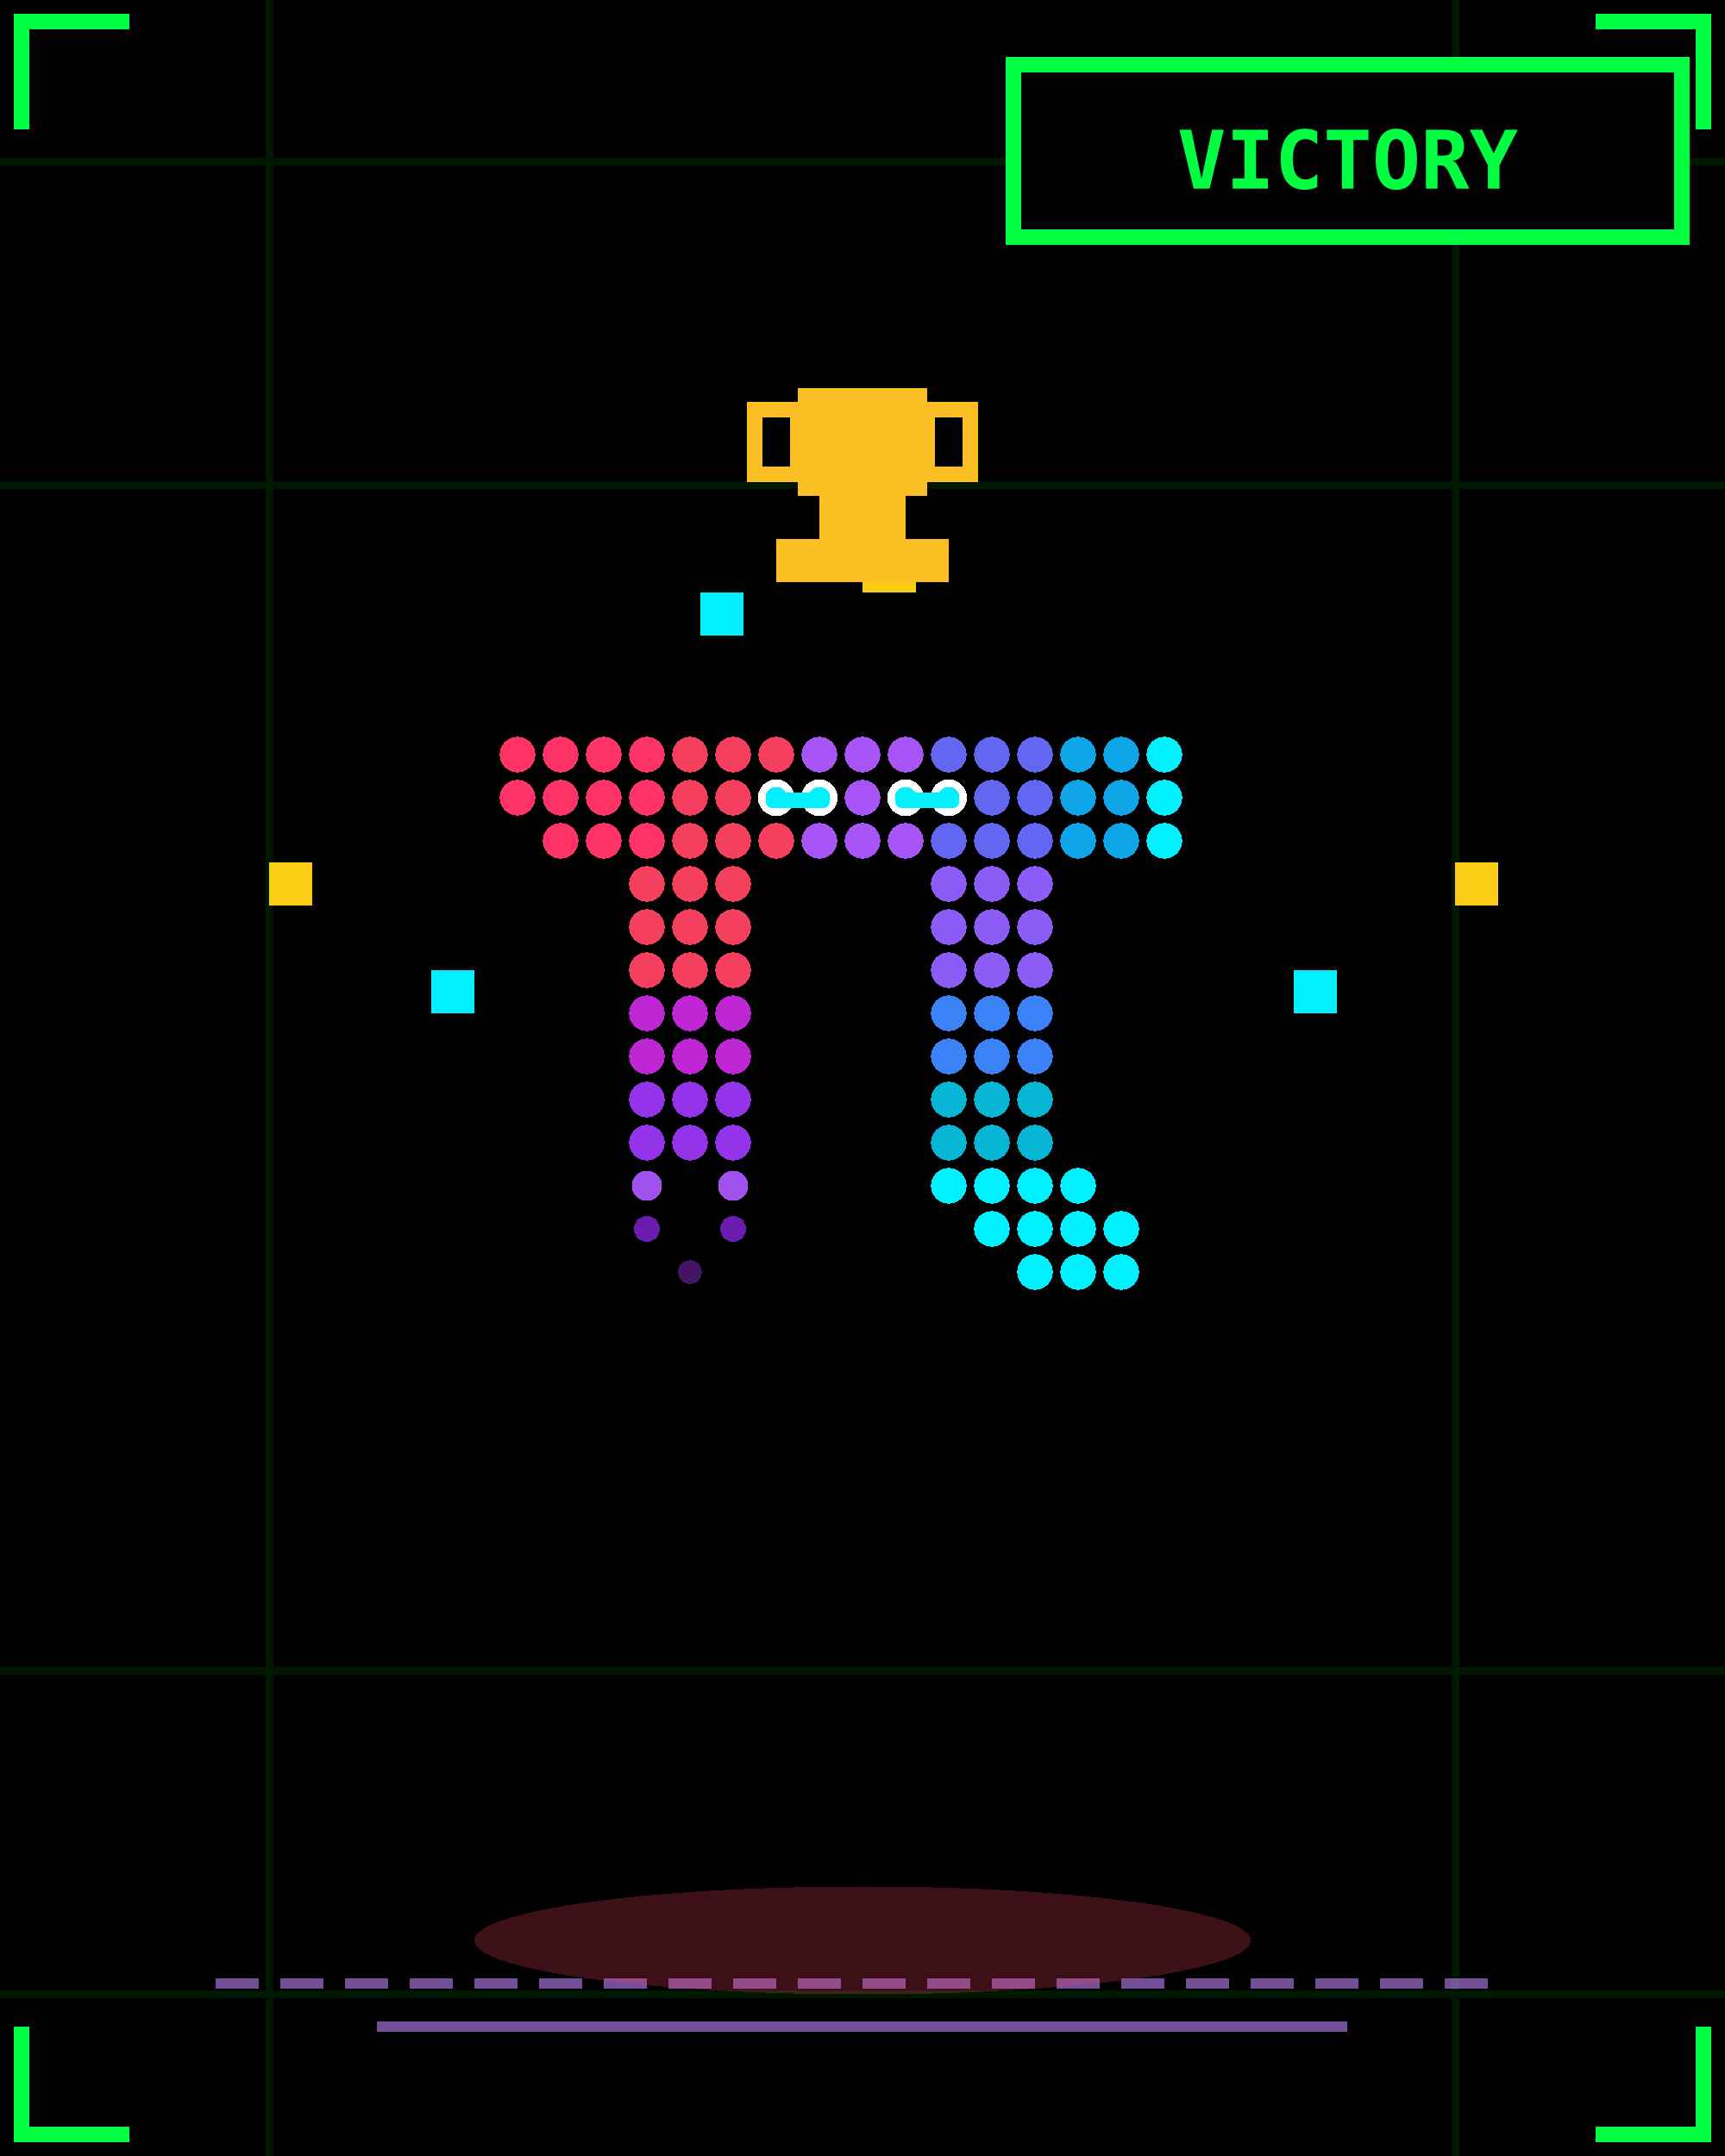
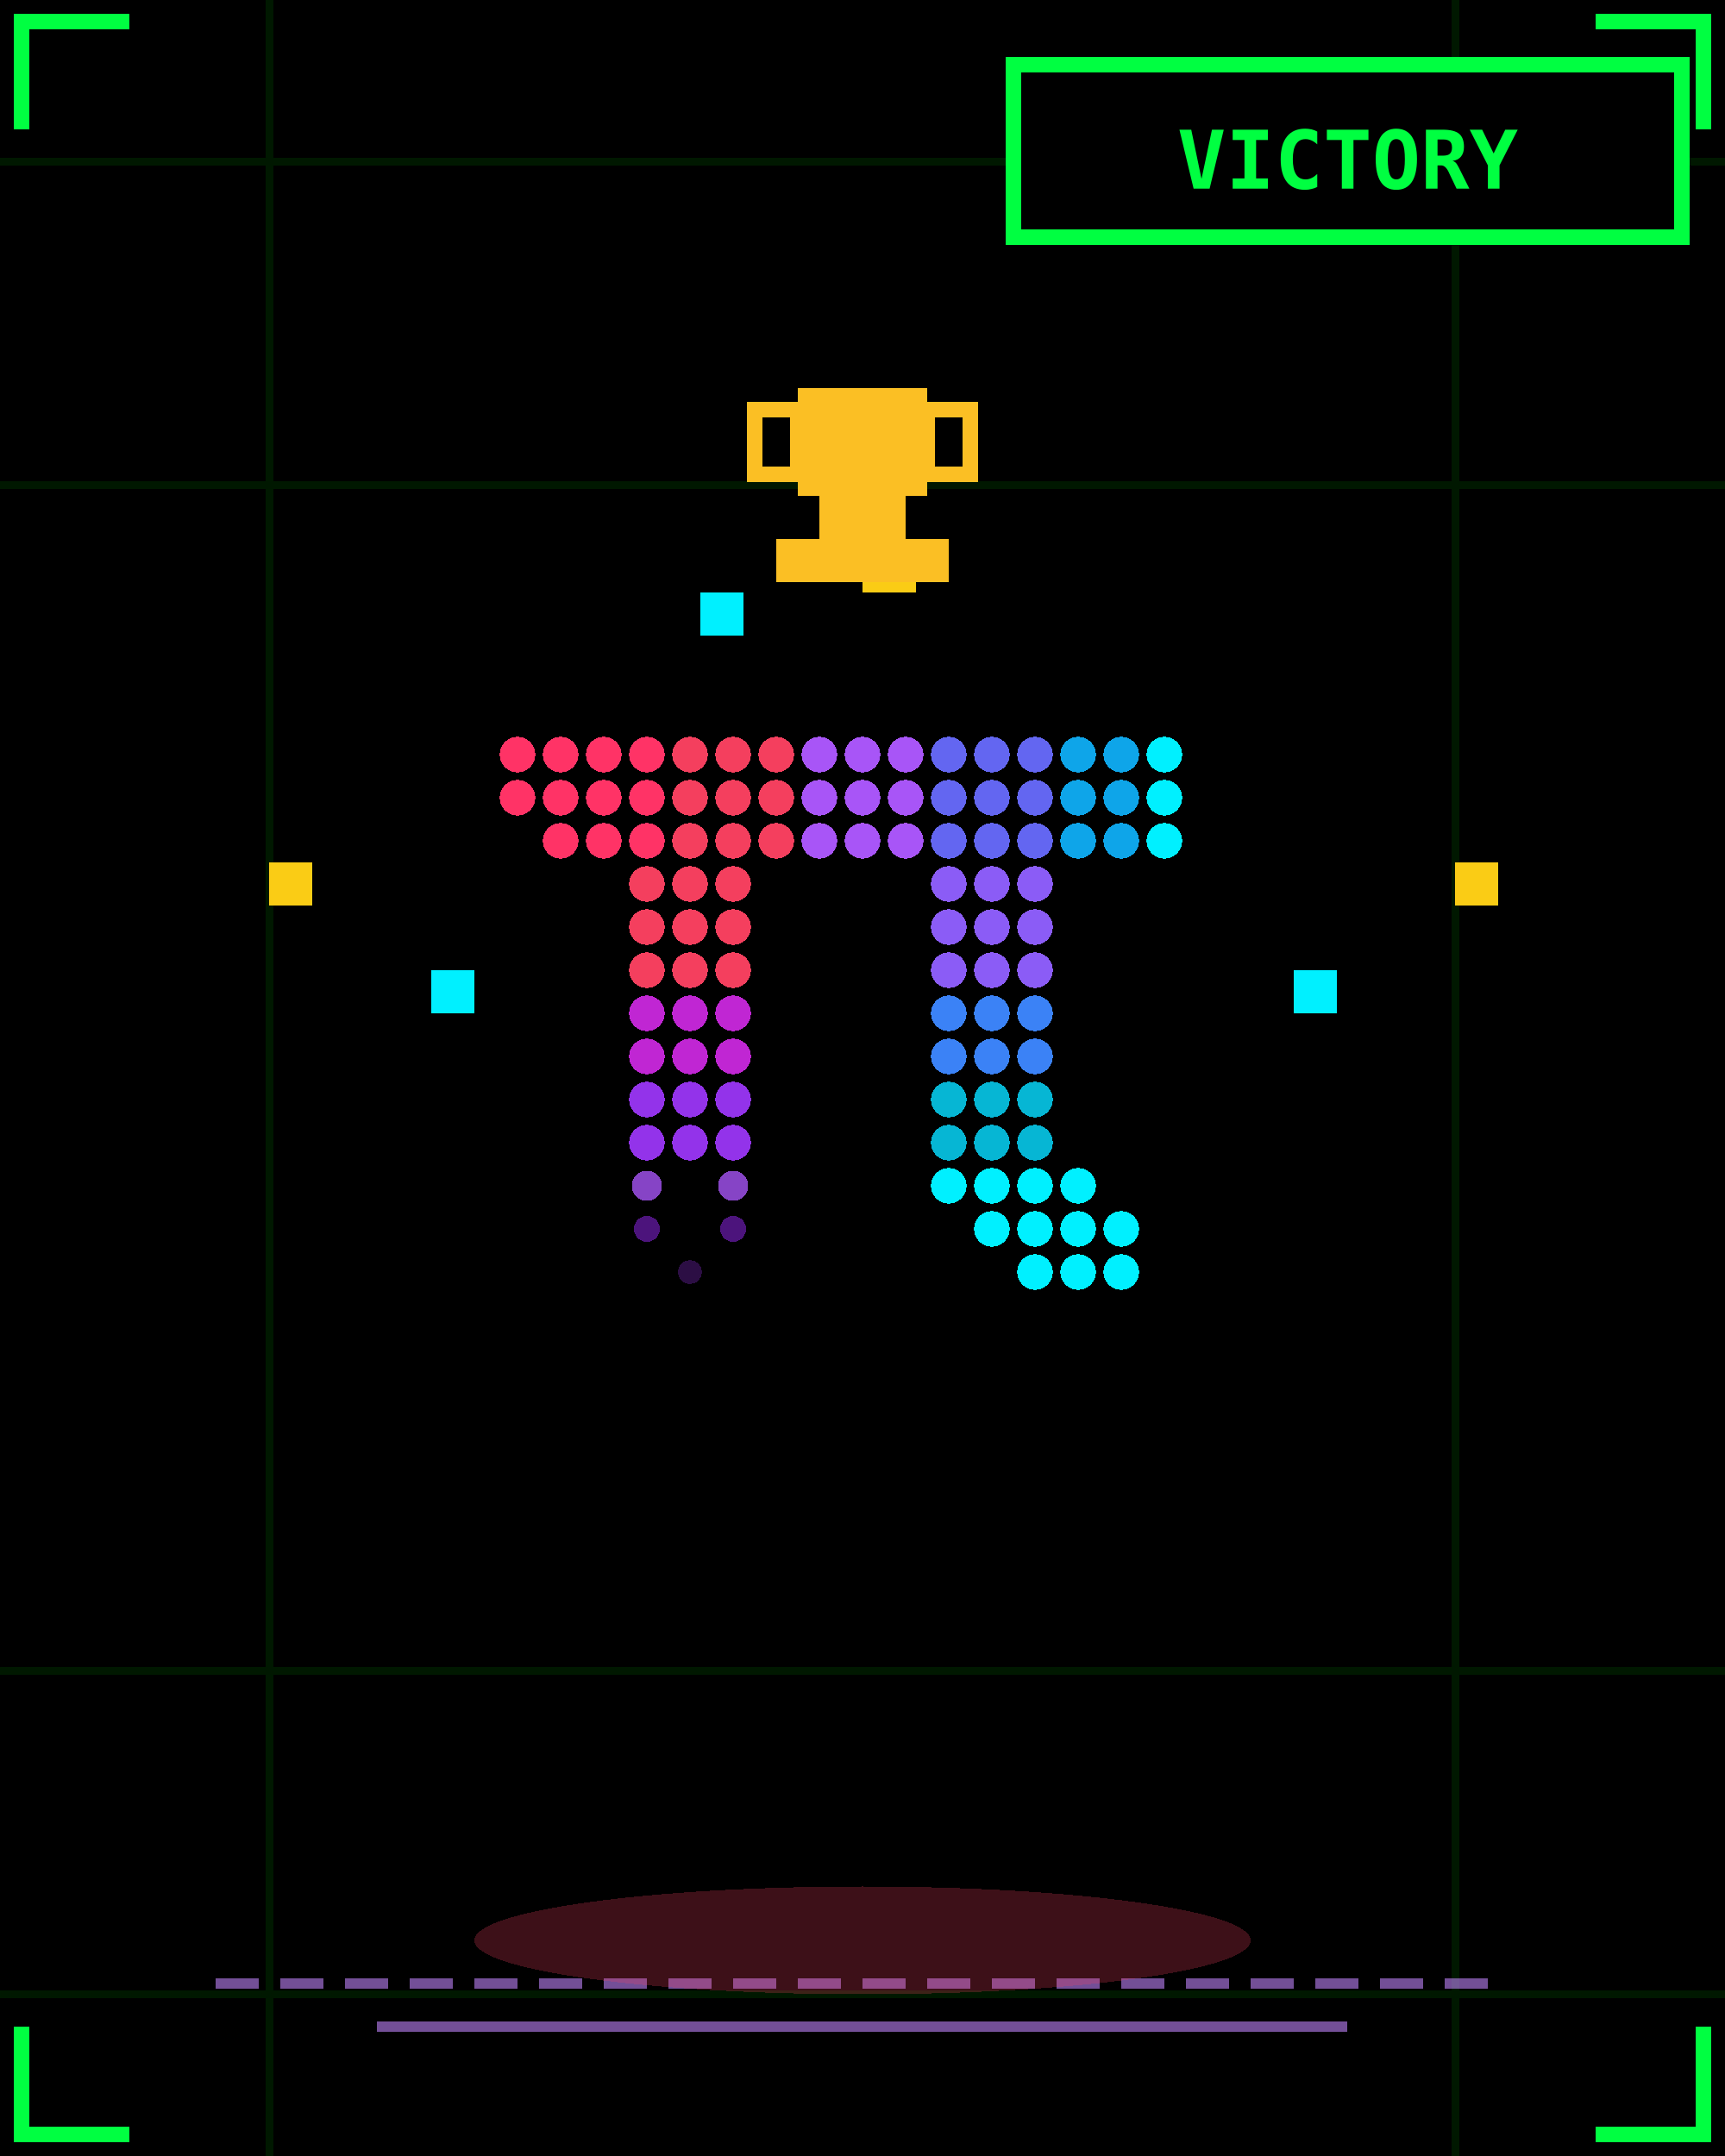
<svg xmlns="http://www.w3.org/2000/svg" viewBox="0 0 160 200" width="100%" height="100%" preserveAspectRatio="none" shape-rendering="crispEdges">
  <defs>
    <linearGradient id="piCrossbarGrad" x1="0%" y1="0%" x2="100%" y2="0%">
      <stop offset="0%" stop-color="#ff3366" />
      <stop offset="25%" stop-color="#f43f5e" />
      <stop offset="55%" stop-color="#9333ea" />
      <stop offset="85%" stop-color="#3b82f6" />
      <stop offset="100%" stop-color="#00f0ff" />
    </linearGradient>
    <linearGradient id="piLeftLegGrad" x1="0%" y1="0%" x2="0%" y2="100%">
      <stop offset="0%" stop-color="#f43f5e" />
      <stop offset="45%" stop-color="#c026d3" />
      <stop offset="85%" stop-color="#7e22ce" />
      <stop offset="100%" stop-color="#4c1d95" />
    </linearGradient>
    <linearGradient id="piRightLegGrad" x1="0%" y1="0%" x2="50%" y2="100%">
      <stop offset="0%" stop-color="#9333ea" />
      <stop offset="35%" stop-color="#4f46e5" />
      <stop offset="70%" stop-color="#0284c7" />
      <stop offset="100%" stop-color="#00f0ff" />
    </linearGradient>
    <pattern id="piHalftone" x="0" y="0" width="3" height="3" patternUnits="userSpaceOnUse">
      <rect width="3" height="3" fill="#2e1065" />
      <rect x="0" y="0" width="1.2" height="1.2" fill="#c084fc" />
      <rect x="1.5" y="1.5" width="1.2" height="1.2" fill="#e879f9" />
    </pattern>
  </defs>
  <style>
    @keyframes victoryBounce { 0%, 100% { transform: translateY(0px); } 50% { transform: translateY(-8px); } }
    @keyframes sparkleFloat1 { 0% { opacity: 0; transform: translateY(10px) scale(0.6); } 50% { opacity: 1; transform: translateY(-40px) scale(1.1); } 100% { opacity: 0; transform: translateY(-70px) scale(0.6); } }
    @keyframes sparkleFloat2 { 0% { opacity: 0; transform: translateY(10px) scale(0.6); } 50% { opacity: 1; transform: translateY(-40px) scale(1.1); } 100% { opacity: 0; transform: translateY(-70px) scale(0.6); } }

    .mascot-victory { animation: victoryBounce 0.8s steps(4) infinite; transform-origin: 80px 100px; }
    .sparkle-1 { animation: sparkleFloat1 1.6s steps(6) infinite; }
    .sparkle-2 { animation: sparkleFloat2 1.6s steps(6) infinite 0.8s; }
  </style>
  <rect width="160" height="200" fill="#000000" />
  <g stroke="#003b00" stroke-width="0.75" opacity="0.4">
    <line x1="0" y1="15" x2="160" y2="15" />
    <line x1="0" y1="45" x2="160" y2="45" />
    <line x1="0" y1="155" x2="160" y2="155" />
    <line x1="0" y1="185" x2="160" y2="185" />
    <line x1="25" y1="0" x2="25" y2="200" />
    <line x1="135" y1="0" x2="135" y2="200" />
  </g>
  <g stroke="#00ff41" stroke-width="1.5" fill="none">
    <path d="M2,12 L2,2 L12,2" />
    <path d="M158,12 L158,2 L148,2" />
    <path d="M2,188 L2,198 L12,198" />
    <path d="M158,188 L158,198 L148,198" />
  </g>
  <g transform="translate(94, 6)">
    <rect width="62" height="16" fill="#000000" stroke="#00ff41" stroke-width="1.5" />
    <text x="31" y="11.5" font-family="'Fira Code', monospace" font-size="7.5" font-weight="900" fill="#00ff41" text-anchor="middle">VICTORY</text>
  </g>
  <g class="sparkle-1" fill="#facc15" transform="translate(0, 80)">
    <rect x="25" y="0" width="4" height="4" />
    <rect x="135" y="0" width="4" height="4" />
    <rect x="80" y="-30" width="5" height="5" />
  </g>
  <g class="sparkle-2" fill="#00f0ff" transform="translate(0, 90)">
    <rect x="40" y="0" width="4" height="4" />
    <rect x="120" y="0" width="4" height="4" />
    <rect x="65" y="-35" width="4" height="4" />
  </g>
  <g transform="translate(70, 36)" fill="#fbbf24">
    <rect x="4" y="0" width="12" height="10" />
    <rect x="6" y="10" width="8" height="4" />
    <rect x="2" y="14" width="16" height="4" />
    <rect x="0" y="2" width="4" height="6" fill="none" stroke="#fbbf24" stroke-width="1.5" />
    <rect x="16" y="2" width="4" height="6" fill="none" stroke="#fbbf24" stroke-width="1.5" />
  </g>
  <g opacity="0.6" stroke="#c084fc" stroke-width="1">
    <line x1="20" y1="184" x2="140" y2="184" stroke-dasharray="4,2" />
    <line x1="35" y1="188" x2="125" y2="188" />
  </g>
  <ellipse cx="80" cy="180" rx="36" ry="5" fill="#f43f5e" opacity="0.25" />
  <g class="mascot-victory">
-     <g class="eye-open">
-       <circle cx="48" cy="70" r="1.65" fill="#ff3366" />
-       <circle cx="48" cy="74" r="1.65" fill="#ff3366" />
-       <circle cx="52" cy="70" r="1.65" fill="#ff3366" />
-       <circle cx="52" cy="74" r="1.65" fill="#ff3366" />
-       <circle cx="52" cy="78" r="1.65" fill="#ff3366" />
-       <circle cx="56" cy="70" r="1.65" fill="#ff3366" />
-       <circle cx="56" cy="74" r="1.65" fill="#ff3366" />
-       <circle cx="56" cy="78" r="1.65" fill="#ff3366" />
-       <circle cx="60" cy="70" r="1.65" fill="#ff3366" />
-       <circle cx="60" cy="74" r="1.65" fill="#ff3366" />
-       <circle cx="60" cy="78" r="1.65" fill="#ff3366" />
-       <circle cx="64" cy="70" r="1.65" fill="#f43f5e" />
-       <circle cx="64" cy="74" r="1.65" fill="#f43f5e" />
-       <circle cx="64" cy="78" r="1.65" fill="#f43f5e" />
-       <circle cx="68" cy="70" r="1.65" fill="#f43f5e" />
-       <circle cx="68" cy="74" r="1.65" fill="#f43f5e" />
-       <circle cx="68" cy="78" r="1.65" fill="#f43f5e" />
-       <circle cx="72" cy="70" r="1.65" fill="#f43f5e" />
-       <circle cx="72" cy="78" r="1.65" fill="#f43f5e" />
-       <circle cx="76" cy="70" r="1.65" fill="#a855f7" />
-       <circle cx="76" cy="78" r="1.65" fill="#a855f7" />
-       <circle cx="80" cy="70" r="1.65" fill="#a855f7" />
-       <circle cx="80" cy="74" r="1.65" fill="#a855f7" />
-       <circle cx="80" cy="78" r="1.65" fill="#a855f7" />
-       <circle cx="84" cy="70" r="1.65" fill="#a855f7" />
-       <circle cx="84" cy="78" r="1.65" fill="#a855f7" />
-       <circle cx="88" cy="70" r="1.65" fill="#6366f1" />
-       <circle cx="88" cy="78" r="1.65" fill="#6366f1" />
-       <circle cx="92" cy="70" r="1.65" fill="#6366f1" />
-       <circle cx="92" cy="74" r="1.65" fill="#6366f1" />
-       <circle cx="92" cy="78" r="1.65" fill="#6366f1" />
-       <circle cx="96" cy="70" r="1.65" fill="#6366f1" />
-       <circle cx="96" cy="74" r="1.65" fill="#6366f1" />
-       <circle cx="96" cy="78" r="1.65" fill="#6366f1" />
-       <circle cx="100" cy="70" r="1.65" fill="#0ea5e9" />
-       <circle cx="100" cy="74" r="1.65" fill="#0ea5e9" />
-       <circle cx="100" cy="78" r="1.65" fill="#0ea5e9" />
-       <circle cx="104" cy="70" r="1.65" fill="#0ea5e9" />
-       <circle cx="104" cy="74" r="1.65" fill="#0ea5e9" />
-       <circle cx="104" cy="78" r="1.65" fill="#0ea5e9" />
-       <circle cx="108" cy="70" r="1.65" fill="#00f0ff" />
-       <circle cx="108" cy="74" r="1.65" fill="#00f0ff" />
-       <circle cx="108" cy="78" r="1.65" fill="#00f0ff" />
-       <circle cx="60" cy="82" r="1.65" fill="#f43f5e" />
-       <circle cx="64" cy="82" r="1.65" fill="#f43f5e" />
-       <circle cx="68" cy="82" r="1.65" fill="#f43f5e" />
-       <circle cx="60" cy="86" r="1.65" fill="#f43f5e" />
-       <circle cx="64" cy="86" r="1.65" fill="#f43f5e" />
-       <circle cx="68" cy="86" r="1.65" fill="#f43f5e" />
-       <circle cx="60" cy="90" r="1.65" fill="#f43f5e" />
-       <circle cx="64" cy="90" r="1.65" fill="#f43f5e" />
-       <circle cx="68" cy="90" r="1.65" fill="#f43f5e" />
-       <circle cx="60" cy="94" r="1.65" fill="#c026d3" />
-       <circle cx="64" cy="94" r="1.65" fill="#c026d3" />
-       <circle cx="68" cy="94" r="1.65" fill="#c026d3" />
-       <circle cx="60" cy="98" r="1.65" fill="#c026d3" />
-       <circle cx="64" cy="98" r="1.65" fill="#c026d3" />
-       <circle cx="68" cy="98" r="1.65" fill="#c026d3" />
-       <circle cx="60" cy="102" r="1.65" fill="#9333ea" />
-       <circle cx="64" cy="102" r="1.65" fill="#9333ea" />
-       <circle cx="68" cy="102" r="1.65" fill="#9333ea" />
-       <circle cx="60" cy="106" r="1.65" fill="#9333ea" />
-       <circle cx="64" cy="106" r="1.65" fill="#9333ea" />
-       <circle cx="68" cy="106" r="1.65" fill="#9333ea" />
-       <circle cx="60" cy="110" r="1.4" fill="#a855f7" opacity="0.8" />
-       <circle cx="68" cy="110" r="1.4" fill="#a855f7" opacity="0.8" />
-       <circle cx="60" cy="114" r="1.2" fill="#7e22ce" opacity="0.6" />
-       <circle cx="68" cy="114" r="1.2" fill="#7e22ce" opacity="0.6" />
-       <circle cx="64" cy="118" r="1.1" fill="#581c87" opacity="0.5" />
-       <circle cx="88" cy="82" r="1.65" fill="#8b5cf6" />
-       <circle cx="92" cy="82" r="1.65" fill="#8b5cf6" />
-       <circle cx="96" cy="82" r="1.65" fill="#8b5cf6" />
-       <circle cx="88" cy="86" r="1.65" fill="#8b5cf6" />
-       <circle cx="92" cy="86" r="1.65" fill="#8b5cf6" />
-       <circle cx="96" cy="86" r="1.65" fill="#8b5cf6" />
-       <circle cx="88" cy="90" r="1.65" fill="#8b5cf6" />
-       <circle cx="92" cy="90" r="1.65" fill="#8b5cf6" />
-       <circle cx="96" cy="90" r="1.65" fill="#8b5cf6" />
-       <circle cx="88" cy="94" r="1.65" fill="#3b82f6" />
-       <circle cx="92" cy="94" r="1.65" fill="#3b82f6" />
-       <circle cx="96" cy="94" r="1.65" fill="#3b82f6" />
-       <circle cx="88" cy="98" r="1.65" fill="#3b82f6" />
-       <circle cx="92" cy="98" r="1.65" fill="#3b82f6" />
-       <circle cx="96" cy="98" r="1.65" fill="#3b82f6" />
-       <circle cx="88" cy="102" r="1.65" fill="#06b6d4" />
-       <circle cx="92" cy="102" r="1.65" fill="#06b6d4" />
-       <circle cx="96" cy="102" r="1.65" fill="#06b6d4" />
-       <circle cx="88" cy="106" r="1.65" fill="#06b6d4" />
-       <circle cx="92" cy="106" r="1.65" fill="#06b6d4" />
-       <circle cx="96" cy="106" r="1.65" fill="#06b6d4" />
-       <circle cx="88" cy="110" r="1.65" fill="#00f0ff" />
-       <circle cx="92" cy="110" r="1.65" fill="#00f0ff" />
-       <circle cx="96" cy="110" r="1.65" fill="#00f0ff" />
-       <circle cx="100" cy="110" r="1.65" fill="#00f0ff" />
-       <circle cx="92" cy="114" r="1.65" fill="#00f0ff" />
-       <circle cx="96" cy="114" r="1.65" fill="#00f0ff" />
-       <circle cx="100" cy="114" r="1.65" fill="#00f0ff" />
-       <circle cx="104" cy="114" r="1.65" fill="#00f0ff" />
-       <circle cx="96" cy="118" r="1.65" fill="#00f0ff" />
-       <circle cx="100" cy="118" r="1.65" fill="#00f0ff" />
-       <circle cx="104" cy="118" r="1.65" fill="#00f0ff" />
-       <circle cx="72" cy="74" r="1.7" fill="#ffffff" />
-       <circle cx="72" cy="74" r="1" fill="#00f0ff" />
-       <circle cx="76" cy="74" r="1.7" fill="#ffffff" />
-       <circle cx="76" cy="74" r="1" fill="#00f0ff" />
-       <circle cx="84" cy="74" r="1.7" fill="#ffffff" />
-       <circle cx="84" cy="74" r="1" fill="#00f0ff" />
-       <circle cx="88" cy="74" r="1.7" fill="#ffffff" />
-       <circle cx="88" cy="74" r="1" fill="#00f0ff" />
-     </g>
-     <g class="eye-closed">
-       <circle cx="48" cy="70" r="1.65" fill="#ff3366" />
-       <circle cx="48" cy="74" r="1.65" fill="#ff3366" />
-       <circle cx="52" cy="70" r="1.65" fill="#ff3366" />
-       <circle cx="52" cy="74" r="1.65" fill="#ff3366" />
-       <circle cx="52" cy="78" r="1.65" fill="#ff3366" />
-       <circle cx="56" cy="70" r="1.65" fill="#ff3366" />
-       <circle cx="56" cy="74" r="1.65" fill="#ff3366" />
-       <circle cx="56" cy="78" r="1.65" fill="#ff3366" />
-       <circle cx="60" cy="70" r="1.65" fill="#ff3366" />
-       <circle cx="60" cy="74" r="1.65" fill="#ff3366" />
-       <circle cx="60" cy="78" r="1.65" fill="#ff3366" />
-       <circle cx="64" cy="70" r="1.65" fill="#f43f5e" />
-       <circle cx="64" cy="74" r="1.65" fill="#f43f5e" />
-       <circle cx="64" cy="78" r="1.65" fill="#f43f5e" />
-       <circle cx="68" cy="70" r="1.65" fill="#f43f5e" />
-       <circle cx="68" cy="74" r="1.65" fill="#f43f5e" />
-       <circle cx="68" cy="78" r="1.65" fill="#f43f5e" />
-       <circle cx="72" cy="70" r="1.65" fill="#f43f5e" />
-       <circle cx="72" cy="78" r="1.65" fill="#f43f5e" />
-       <circle cx="76" cy="70" r="1.65" fill="#a855f7" />
-       <circle cx="76" cy="78" r="1.65" fill="#a855f7" />
-       <circle cx="80" cy="70" r="1.65" fill="#a855f7" />
-       <circle cx="80" cy="74" r="1.65" fill="#a855f7" />
-       <circle cx="80" cy="78" r="1.65" fill="#a855f7" />
-       <circle cx="84" cy="70" r="1.65" fill="#a855f7" />
-       <circle cx="84" cy="78" r="1.65" fill="#a855f7" />
-       <circle cx="88" cy="70" r="1.65" fill="#6366f1" />
-       <circle cx="88" cy="78" r="1.65" fill="#6366f1" />
-       <circle cx="92" cy="70" r="1.65" fill="#6366f1" />
-       <circle cx="92" cy="74" r="1.65" fill="#6366f1" />
-       <circle cx="92" cy="78" r="1.65" fill="#6366f1" />
-       <circle cx="96" cy="70" r="1.65" fill="#6366f1" />
-       <circle cx="96" cy="74" r="1.65" fill="#6366f1" />
-       <circle cx="96" cy="78" r="1.65" fill="#6366f1" />
-       <circle cx="100" cy="70" r="1.65" fill="#0ea5e9" />
-       <circle cx="100" cy="74" r="1.65" fill="#0ea5e9" />
-       <circle cx="100" cy="78" r="1.65" fill="#0ea5e9" />
-       <circle cx="104" cy="70" r="1.65" fill="#0ea5e9" />
-       <circle cx="104" cy="74" r="1.65" fill="#0ea5e9" />
-       <circle cx="104" cy="78" r="1.65" fill="#0ea5e9" />
-       <circle cx="108" cy="70" r="1.65" fill="#00f0ff" />
-       <circle cx="108" cy="74" r="1.65" fill="#00f0ff" />
-       <circle cx="108" cy="78" r="1.65" fill="#00f0ff" />
-       <circle cx="60" cy="82" r="1.65" fill="#f43f5e" />
-       <circle cx="64" cy="82" r="1.65" fill="#f43f5e" />
-       <circle cx="68" cy="82" r="1.65" fill="#f43f5e" />
-       <circle cx="60" cy="86" r="1.65" fill="#f43f5e" />
-       <circle cx="64" cy="86" r="1.65" fill="#f43f5e" />
-       <circle cx="68" cy="86" r="1.65" fill="#f43f5e" />
-       <circle cx="60" cy="90" r="1.65" fill="#f43f5e" />
-       <circle cx="64" cy="90" r="1.65" fill="#f43f5e" />
-       <circle cx="68" cy="90" r="1.65" fill="#f43f5e" />
-       <circle cx="60" cy="94" r="1.65" fill="#c026d3" />
-       <circle cx="64" cy="94" r="1.65" fill="#c026d3" />
-       <circle cx="68" cy="94" r="1.65" fill="#c026d3" />
-       <circle cx="60" cy="98" r="1.65" fill="#c026d3" />
-       <circle cx="64" cy="98" r="1.65" fill="#c026d3" />
-       <circle cx="68" cy="98" r="1.65" fill="#c026d3" />
-       <circle cx="60" cy="102" r="1.65" fill="#9333ea" />
-       <circle cx="64" cy="102" r="1.65" fill="#9333ea" />
-       <circle cx="68" cy="102" r="1.65" fill="#9333ea" />
-       <circle cx="60" cy="106" r="1.65" fill="#9333ea" />
-       <circle cx="64" cy="106" r="1.65" fill="#9333ea" />
-       <circle cx="68" cy="106" r="1.65" fill="#9333ea" />
-       <circle cx="60" cy="110" r="1.4" fill="#a855f7" opacity="0.8" />
-       <circle cx="68" cy="110" r="1.4" fill="#a855f7" opacity="0.8" />
-       <circle cx="60" cy="114" r="1.2" fill="#7e22ce" opacity="0.6" />
-       <circle cx="68" cy="114" r="1.2" fill="#7e22ce" opacity="0.6" />
-       <circle cx="64" cy="118" r="1.1" fill="#581c87" opacity="0.5" />
-       <circle cx="88" cy="82" r="1.65" fill="#8b5cf6" />
-       <circle cx="92" cy="82" r="1.65" fill="#8b5cf6" />
-       <circle cx="96" cy="82" r="1.65" fill="#8b5cf6" />
-       <circle cx="88" cy="86" r="1.65" fill="#8b5cf6" />
-       <circle cx="92" cy="86" r="1.65" fill="#8b5cf6" />
-       <circle cx="96" cy="86" r="1.65" fill="#8b5cf6" />
-       <circle cx="88" cy="90" r="1.65" fill="#8b5cf6" />
-       <circle cx="92" cy="90" r="1.65" fill="#8b5cf6" />
-       <circle cx="96" cy="90" r="1.65" fill="#8b5cf6" />
-       <circle cx="88" cy="94" r="1.65" fill="#3b82f6" />
-       <circle cx="92" cy="94" r="1.65" fill="#3b82f6" />
-       <circle cx="96" cy="94" r="1.65" fill="#3b82f6" />
-       <circle cx="88" cy="98" r="1.65" fill="#3b82f6" />
-       <circle cx="92" cy="98" r="1.65" fill="#3b82f6" />
-       <circle cx="96" cy="98" r="1.65" fill="#3b82f6" />
-       <circle cx="88" cy="102" r="1.65" fill="#06b6d4" />
-       <circle cx="92" cy="102" r="1.65" fill="#06b6d4" />
-       <circle cx="96" cy="102" r="1.65" fill="#06b6d4" />
-       <circle cx="88" cy="106" r="1.65" fill="#06b6d4" />
-       <circle cx="92" cy="106" r="1.65" fill="#06b6d4" />
-       <circle cx="96" cy="106" r="1.65" fill="#06b6d4" />
-       <circle cx="88" cy="110" r="1.65" fill="#00f0ff" />
-       <circle cx="92" cy="110" r="1.65" fill="#00f0ff" />
-       <circle cx="96" cy="110" r="1.65" fill="#00f0ff" />
-       <circle cx="100" cy="110" r="1.65" fill="#00f0ff" />
-       <circle cx="92" cy="114" r="1.65" fill="#00f0ff" />
-       <circle cx="96" cy="114" r="1.65" fill="#00f0ff" />
-       <circle cx="100" cy="114" r="1.65" fill="#00f0ff" />
-       <circle cx="104" cy="114" r="1.65" fill="#00f0ff" />
-       <circle cx="96" cy="118" r="1.65" fill="#00f0ff" />
-       <circle cx="100" cy="118" r="1.65" fill="#00f0ff" />
-       <circle cx="104" cy="118" r="1.65" fill="#00f0ff" />
-       <rect x="71" y="73.5" width="6" height="1.5" fill="#00f0ff" rx="0.75" />
-       <rect x="83" y="73.5" width="6" height="1.5" fill="#00f0ff" rx="0.75" />
-     </g>
+     <circle cx="48" cy="70" r="1.65" fill="#ff3366" />
+     <circle cx="48" cy="74" r="1.65" fill="#ff3366" />
+     <circle cx="52" cy="70" r="1.65" fill="#ff3366" />
+     <circle cx="52" cy="74" r="1.65" fill="#ff3366" />
+     <circle cx="52" cy="78" r="1.65" fill="#ff3366" />
+     <circle cx="56" cy="70" r="1.65" fill="#ff3366" />
+     <circle cx="56" cy="74" r="1.65" fill="#ff3366" />
+     <circle cx="56" cy="78" r="1.65" fill="#ff3366" />
+     <circle cx="60" cy="70" r="1.65" fill="#ff3366" />
+     <circle cx="60" cy="74" r="1.65" fill="#ff3366" />
+     <circle cx="60" cy="78" r="1.65" fill="#ff3366" />
+     <circle cx="64" cy="70" r="1.65" fill="#f43f5e" />
+     <circle cx="64" cy="74" r="1.65" fill="#f43f5e" />
+     <circle cx="64" cy="78" r="1.65" fill="#f43f5e" />
+     <circle cx="68" cy="70" r="1.65" fill="#f43f5e" />
+     <circle cx="68" cy="74" r="1.65" fill="#f43f5e" />
+     <circle cx="68" cy="78" r="1.65" fill="#f43f5e" />
+     <circle cx="72" cy="70" r="1.65" fill="#f43f5e" />
+     <circle cx="72" cy="74" r="1.65" fill="#f43f5e" />
+     <circle cx="72" cy="78" r="1.65" fill="#f43f5e" />
+     <circle cx="76" cy="70" r="1.65" fill="#a855f7" />
+     <circle cx="76" cy="74" r="1.65" fill="#a855f7" />
+     <circle cx="76" cy="78" r="1.65" fill="#a855f7" />
+     <circle cx="80" cy="70" r="1.65" fill="#a855f7" />
+     <circle cx="80" cy="74" r="1.65" fill="#a855f7" />
+     <circle cx="80" cy="78" r="1.65" fill="#a855f7" />
+     <circle cx="84" cy="70" r="1.65" fill="#a855f7" />
+     <circle cx="84" cy="74" r="1.65" fill="#a855f7" />
+     <circle cx="84" cy="78" r="1.65" fill="#a855f7" />
+     <circle cx="88" cy="70" r="1.65" fill="#6366f1" />
+     <circle cx="88" cy="74" r="1.65" fill="#6366f1" />
+     <circle cx="88" cy="78" r="1.65" fill="#6366f1" />
+     <circle cx="92" cy="70" r="1.65" fill="#6366f1" />
+     <circle cx="92" cy="74" r="1.65" fill="#6366f1" />
+     <circle cx="92" cy="78" r="1.65" fill="#6366f1" />
+     <circle cx="96" cy="70" r="1.65" fill="#6366f1" />
+     <circle cx="96" cy="74" r="1.65" fill="#6366f1" />
+     <circle cx="96" cy="78" r="1.65" fill="#6366f1" />
+     <circle cx="100" cy="70" r="1.65" fill="#0ea5e9" />
+     <circle cx="100" cy="74" r="1.65" fill="#0ea5e9" />
+     <circle cx="100" cy="78" r="1.65" fill="#0ea5e9" />
+     <circle cx="104" cy="70" r="1.65" fill="#0ea5e9" />
+     <circle cx="104" cy="74" r="1.65" fill="#0ea5e9" />
+     <circle cx="104" cy="78" r="1.65" fill="#0ea5e9" />
+     <circle cx="108" cy="70" r="1.65" fill="#00f0ff" />
+     <circle cx="108" cy="74" r="1.65" fill="#00f0ff" />
+     <circle cx="108" cy="78" r="1.65" fill="#00f0ff" />
+     <circle cx="60" cy="82" r="1.65" fill="#f43f5e" />
+     <circle cx="64" cy="82" r="1.65" fill="#f43f5e" />
+     <circle cx="68" cy="82" r="1.65" fill="#f43f5e" />
+     <circle cx="60" cy="86" r="1.65" fill="#f43f5e" />
+     <circle cx="64" cy="86" r="1.65" fill="#f43f5e" />
+     <circle cx="68" cy="86" r="1.65" fill="#f43f5e" />
+     <circle cx="60" cy="90" r="1.65" fill="#f43f5e" />
+     <circle cx="64" cy="90" r="1.65" fill="#f43f5e" />
+     <circle cx="68" cy="90" r="1.65" fill="#f43f5e" />
+     <circle cx="60" cy="94" r="1.65" fill="#c026d3" />
+     <circle cx="64" cy="94" r="1.65" fill="#c026d3" />
+     <circle cx="68" cy="94" r="1.65" fill="#c026d3" />
+     <circle cx="60" cy="98" r="1.65" fill="#c026d3" />
+     <circle cx="64" cy="98" r="1.65" fill="#c026d3" />
+     <circle cx="68" cy="98" r="1.65" fill="#c026d3" />
+     <circle cx="60" cy="102" r="1.65" fill="#9333ea" />
+     <circle cx="64" cy="102" r="1.65" fill="#9333ea" />
+     <circle cx="68" cy="102" r="1.65" fill="#9333ea" />
+     <circle cx="60" cy="106" r="1.65" fill="#9333ea" />
+     <circle cx="64" cy="106" r="1.65" fill="#9333ea" />
+     <circle cx="68" cy="106" r="1.65" fill="#9333ea" />
+     <circle cx="60" cy="110" r="1.4" fill="#a855f7" opacity="0.8" />
+     <circle cx="68" cy="110" r="1.4" fill="#a855f7" opacity="0.8" />
+     <circle cx="60" cy="114" r="1.2" fill="#7e22ce" opacity="0.6" />
+     <circle cx="68" cy="114" r="1.2" fill="#7e22ce" opacity="0.6" />
+     <circle cx="64" cy="118" r="1.1" fill="#581c87" opacity="0.5" />
+     <circle cx="88" cy="82" r="1.65" fill="#8b5cf6" />
+     <circle cx="92" cy="82" r="1.65" fill="#8b5cf6" />
+     <circle cx="96" cy="82" r="1.65" fill="#8b5cf6" />
+     <circle cx="88" cy="86" r="1.65" fill="#8b5cf6" />
+     <circle cx="92" cy="86" r="1.65" fill="#8b5cf6" />
+     <circle cx="96" cy="86" r="1.65" fill="#8b5cf6" />
+     <circle cx="88" cy="90" r="1.65" fill="#8b5cf6" />
+     <circle cx="92" cy="90" r="1.65" fill="#8b5cf6" />
+     <circle cx="96" cy="90" r="1.65" fill="#8b5cf6" />
+     <circle cx="88" cy="94" r="1.65" fill="#3b82f6" />
+     <circle cx="92" cy="94" r="1.65" fill="#3b82f6" />
+     <circle cx="96" cy="94" r="1.65" fill="#3b82f6" />
+     <circle cx="88" cy="98" r="1.65" fill="#3b82f6" />
+     <circle cx="92" cy="98" r="1.65" fill="#3b82f6" />
+     <circle cx="96" cy="98" r="1.65" fill="#3b82f6" />
+     <circle cx="88" cy="102" r="1.65" fill="#06b6d4" />
+     <circle cx="92" cy="102" r="1.65" fill="#06b6d4" />
+     <circle cx="96" cy="102" r="1.65" fill="#06b6d4" />
+     <circle cx="88" cy="106" r="1.65" fill="#06b6d4" />
+     <circle cx="92" cy="106" r="1.65" fill="#06b6d4" />
+     <circle cx="96" cy="106" r="1.65" fill="#06b6d4" />
+     <circle cx="88" cy="110" r="1.65" fill="#00f0ff" />
+     <circle cx="92" cy="110" r="1.65" fill="#00f0ff" />
+     <circle cx="96" cy="110" r="1.65" fill="#00f0ff" />
+     <circle cx="100" cy="110" r="1.65" fill="#00f0ff" />
+     <circle cx="92" cy="114" r="1.65" fill="#00f0ff" />
+     <circle cx="96" cy="114" r="1.65" fill="#00f0ff" />
+     <circle cx="100" cy="114" r="1.65" fill="#00f0ff" />
+     <circle cx="104" cy="114" r="1.65" fill="#00f0ff" />
+     <circle cx="96" cy="118" r="1.65" fill="#00f0ff" />
+     <circle cx="100" cy="118" r="1.65" fill="#00f0ff" />
+     <circle cx="104" cy="118" r="1.65" fill="#00f0ff" />
  </g>
</svg>
